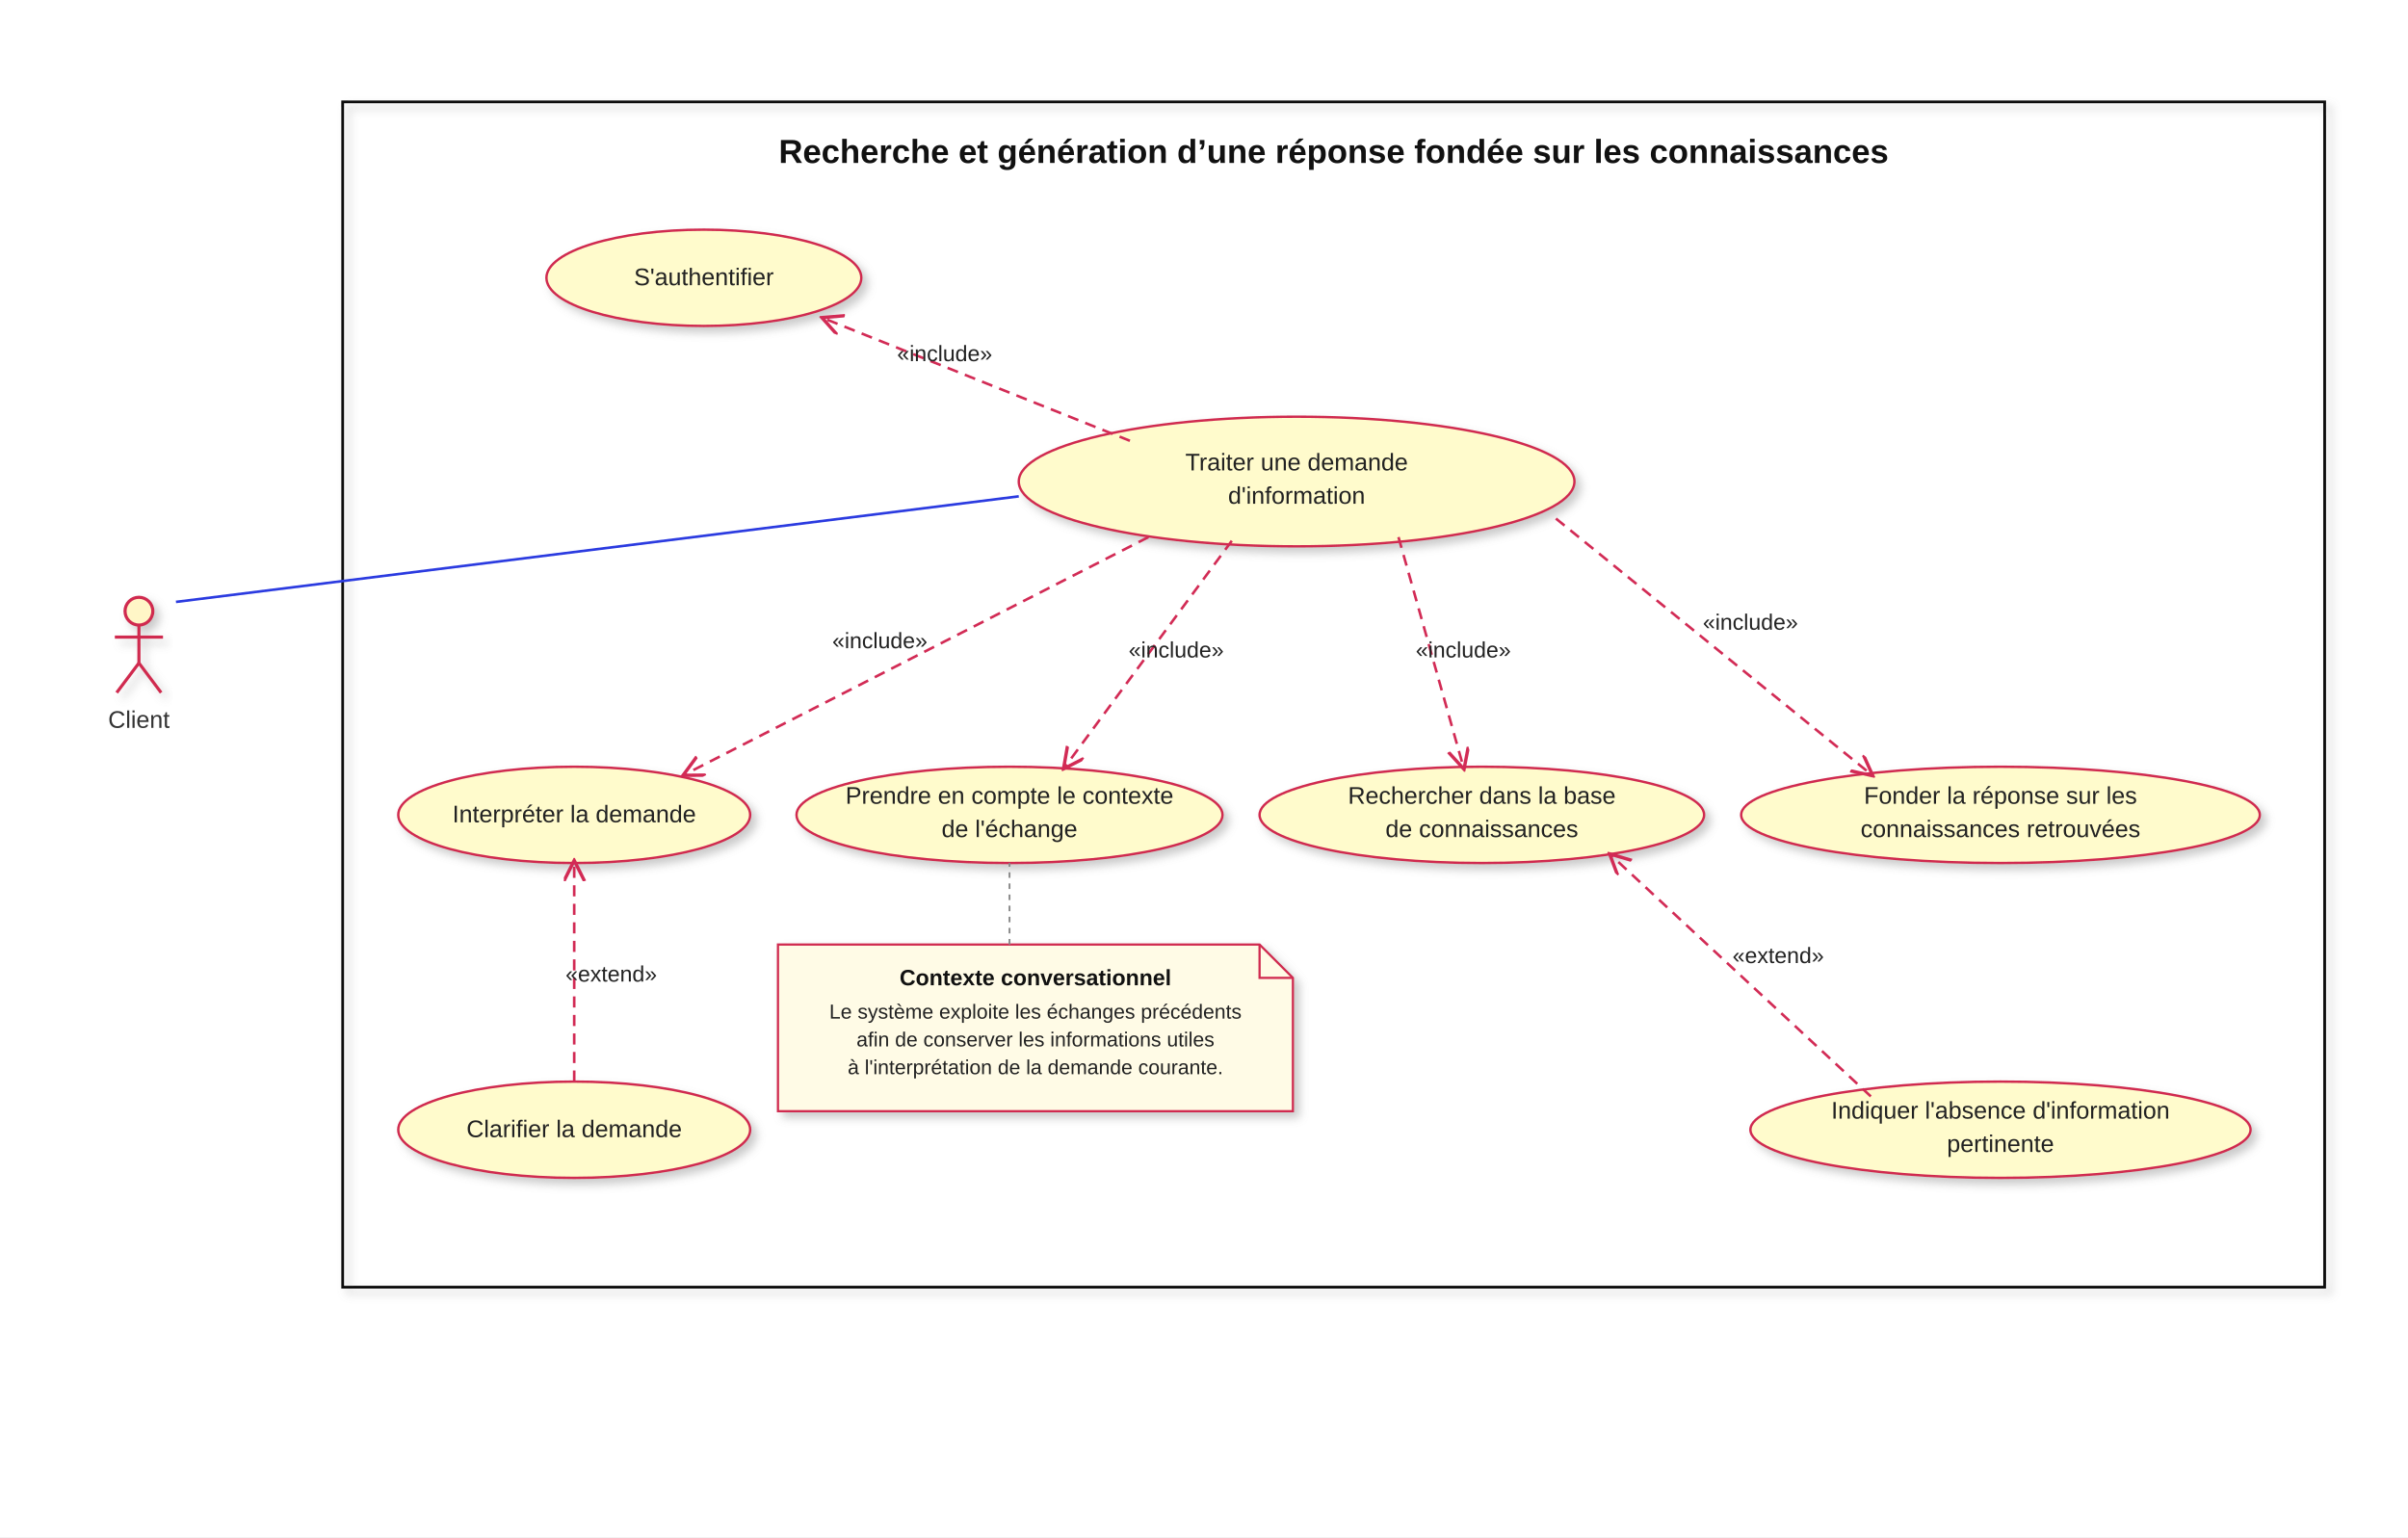
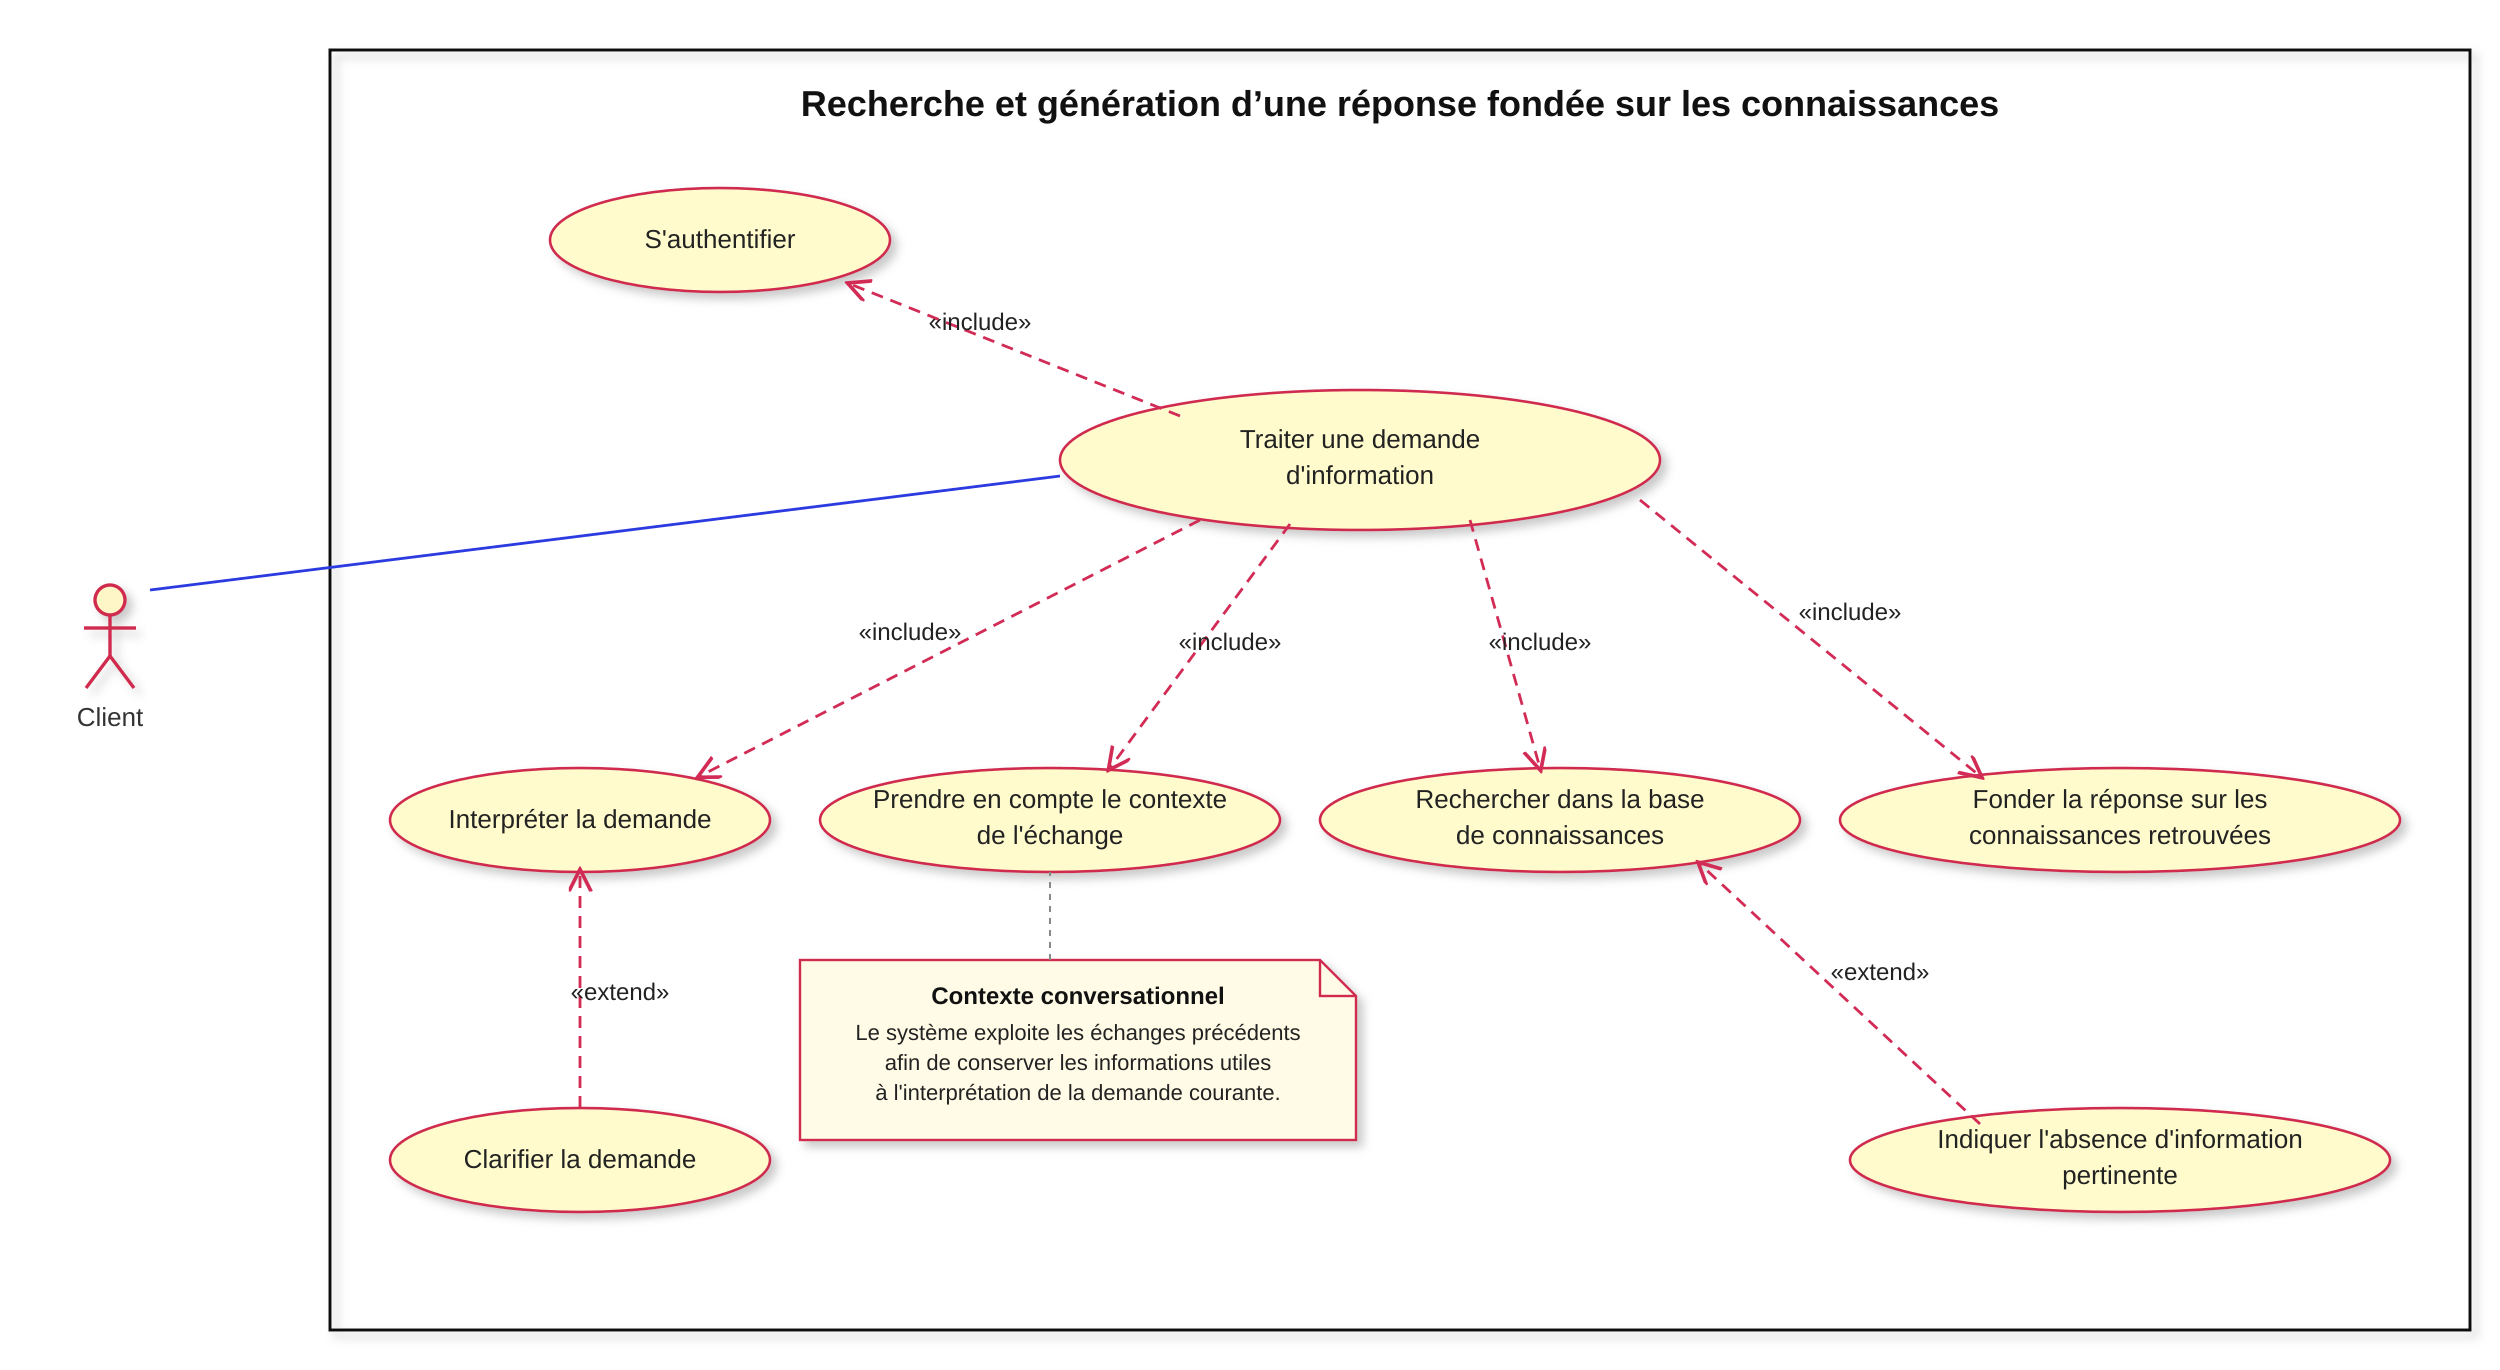
- <svg xmlns="http://www.w3.org/2000/svg" width="1300" height="830" viewBox="0 0 1300 830">
-   <rect width="1300" height="830" fill="#FFFFFF" />
+ <svg xmlns="http://www.w3.org/2000/svg" width="1250" height="685" viewBox="20 30 1250 685">
+   <rect x="20" y="30" width="1250" height="685" fill="#FFFFFF" />
  <defs>
    <style>
text{font-family:Arial,Helvetica,sans-serif;}
.title{font-size:18px;font-weight:bold;fill:#111111;text-anchor:middle;}
.ucname{font-size:13px;fill:#222222;text-anchor:middle;}
.actor{font-size:13px;fill:#333333;text-anchor:middle;}
.edge{font-size:12px;fill:#222222;text-anchor:middle;}
.stereo{font-size:11px;fill:#222222;text-anchor:middle;font-style:italic;}
.notetitle{font-size:12px;font-weight:bold;fill:#111111;text-anchor:middle;}
.notetext{font-size:11px;fill:#222222;text-anchor:middle;}
.bound{fill:none;stroke:#111111;stroke-width:1.5;}
.uc{fill:#FFFBCC;stroke:#D02A50;stroke-width:1.3;}
.act{fill:none;stroke:#D02A50;stroke-width:1.7;}
.sys{fill:#FFFFFF;stroke:#D02A50;stroke-width:1.3;}
.note{fill:#FFFBE6;stroke:#D02A50;stroke-width:1.2;}
.notefold{fill:none;stroke:#D02A50;stroke-width:1.2;}
.lB{fill:none;stroke:#2B3BE0;stroke-width:1.4;}
.lK{fill:none;stroke:#2B2B2B;stroke-width:1.2;}
.lCd{fill:none;stroke:#D22B55;stroke-width:1.4;stroke-dasharray:6,4;}
.lN{fill:none;stroke:#888888;stroke-width:1;stroke-dasharray:3,3;}
</style>
    <filter id="ds" x="-20%" y="-20%" width="140%" height="140%">
      <feDropShadow dx="3" dy="3" stdDeviation="2.5" flood-color="#8A8A8A" flood-opacity="0.45" />
    </filter>
    <marker id="aB" markerWidth="9" markerHeight="9" refX="7" refY="4" orient="auto">
      <path d="M0 0 L8 4 L0 8" fill="none" stroke="#2B3BE0" stroke-width="1.3" />
    </marker>
    <marker id="aK" markerWidth="9" markerHeight="9" refX="7" refY="4" orient="auto">
      <path d="M0 0 L8 4 L0 8" fill="none" stroke="#2B2B2B" stroke-width="1.2" />
    </marker>
    <marker id="aC" markerWidth="9" markerHeight="9" refX="7" refY="4" orient="auto">
      <path d="M0 0 L8 4 L0 8" fill="none" stroke="#D22B55" stroke-width="1.3" />
    </marker>
  </defs>
  <rect x="185" y="55" width="1070" height="640" class="bound" filter="url(#ds)" />
  <text x="720" y="88" class="title">Recherche et génération d’une réponse fondée sur les connaissances</text>
  <g class="act" filter="url(#ds)">
    <circle cx="75" cy="330" r="7.5" fill="#FFF6C7" />
    <path d="M75 337 L75 358" />
    <path d="M62 344 L88 344" />
    <path d="M75 358 L63 374" />
    <path d="M75 358 L87 374" />
  </g>
  <text x="75" y="393" class="actor">Client</text>
  <ellipse cx="380" cy="150" rx="85" ry="26" class="uc" filter="url(#ds)" />
  <text x="380" y="154" class="ucname">S'authentifier</text>
  <ellipse cx="700" cy="260" rx="150" ry="35" class="uc" filter="url(#ds)" />
  <text x="700" y="254" class="ucname">Traiter une demande</text>
  <text x="700" y="272" class="ucname">d'information</text>
  <ellipse cx="310" cy="440" rx="95" ry="26" class="uc" filter="url(#ds)" />
  <text x="310" y="444" class="ucname">Interpréter la demande</text>
  <ellipse cx="545" cy="440" rx="115" ry="26" class="uc" filter="url(#ds)" />
  <text x="545" y="434" class="ucname">Prendre en compte le contexte</text>
  <text x="545" y="452" class="ucname">de l'échange</text>
  <ellipse cx="800" cy="440" rx="120" ry="26" class="uc" filter="url(#ds)" />
  <text x="800" y="434" class="ucname">Rechercher dans la base</text>
  <text x="800" y="452" class="ucname">de connaissances</text>
  <ellipse cx="1080" cy="440" rx="140" ry="26" class="uc" filter="url(#ds)" />
  <text x="1080" y="434" class="ucname">Fonder la réponse sur les</text>
  <text x="1080" y="452" class="ucname">connaissances retrouvées</text>
  <ellipse cx="310" cy="610" rx="95" ry="26" class="uc" filter="url(#ds)" />
  <text x="310" y="614" class="ucname">Clarifier la demande</text>
  <ellipse cx="1080" cy="610" rx="135" ry="26" class="uc" filter="url(#ds)" />
  <text x="1080" y="604" class="ucname">Indiquer l'absence d'information</text>
  <text x="1080" y="622" class="ucname">pertinente</text>
  <path d="M420 510 L680 510 L698 528 L698 600 L420 600 Z" class="note" filter="url(#ds)" />
  <path d="M680 510 L680 528 L698 528" class="notefold" />
  <text x="559" y="532" class="notetitle">Contexte conversationnel</text>
  <text x="559" y="550" class="notetext">Le système exploite les échanges précédents</text>
  <text x="559" y="565" class="notetext">afin de conserver les informations utiles</text>
  <text x="559" y="580" class="notetext">à l'interprétation de la demande courante.</text>
  <path d="M95 325 L550 268" class="lB" />
  <path d="M610 238 L445 172" class="lCd" marker-end="url(#aC)" />
  <text x="510" y="195" class="edge">«include»</text>
  <path d="M620 290 L370 418" class="lCd" marker-end="url(#aC)" />
  <text x="475" y="350" class="edge">«include»</text>
  <path d="M665 292 L575 414" class="lCd" marker-end="url(#aC)" />
  <text x="635" y="355" class="edge">«include»</text>
  <path d="M755 290 L790 414" class="lCd" marker-end="url(#aC)" />
  <text x="790" y="355" class="edge">«include»</text>
  <path d="M840 280 L1010 418" class="lCd" marker-end="url(#aC)" />
  <text x="945" y="340" class="edge">«include»</text>
  <path d="M310 584 L310 466" class="lCd" marker-end="url(#aC)" />
  <text x="330" y="530" class="edge">«extend»</text>
  <path d="M1010 592 L870 462" class="lCd" marker-end="url(#aC)" />
  <text x="960" y="520" class="edge">«extend»</text>
  <path d="M545 510 L545 466" class="lN" />
</svg>
